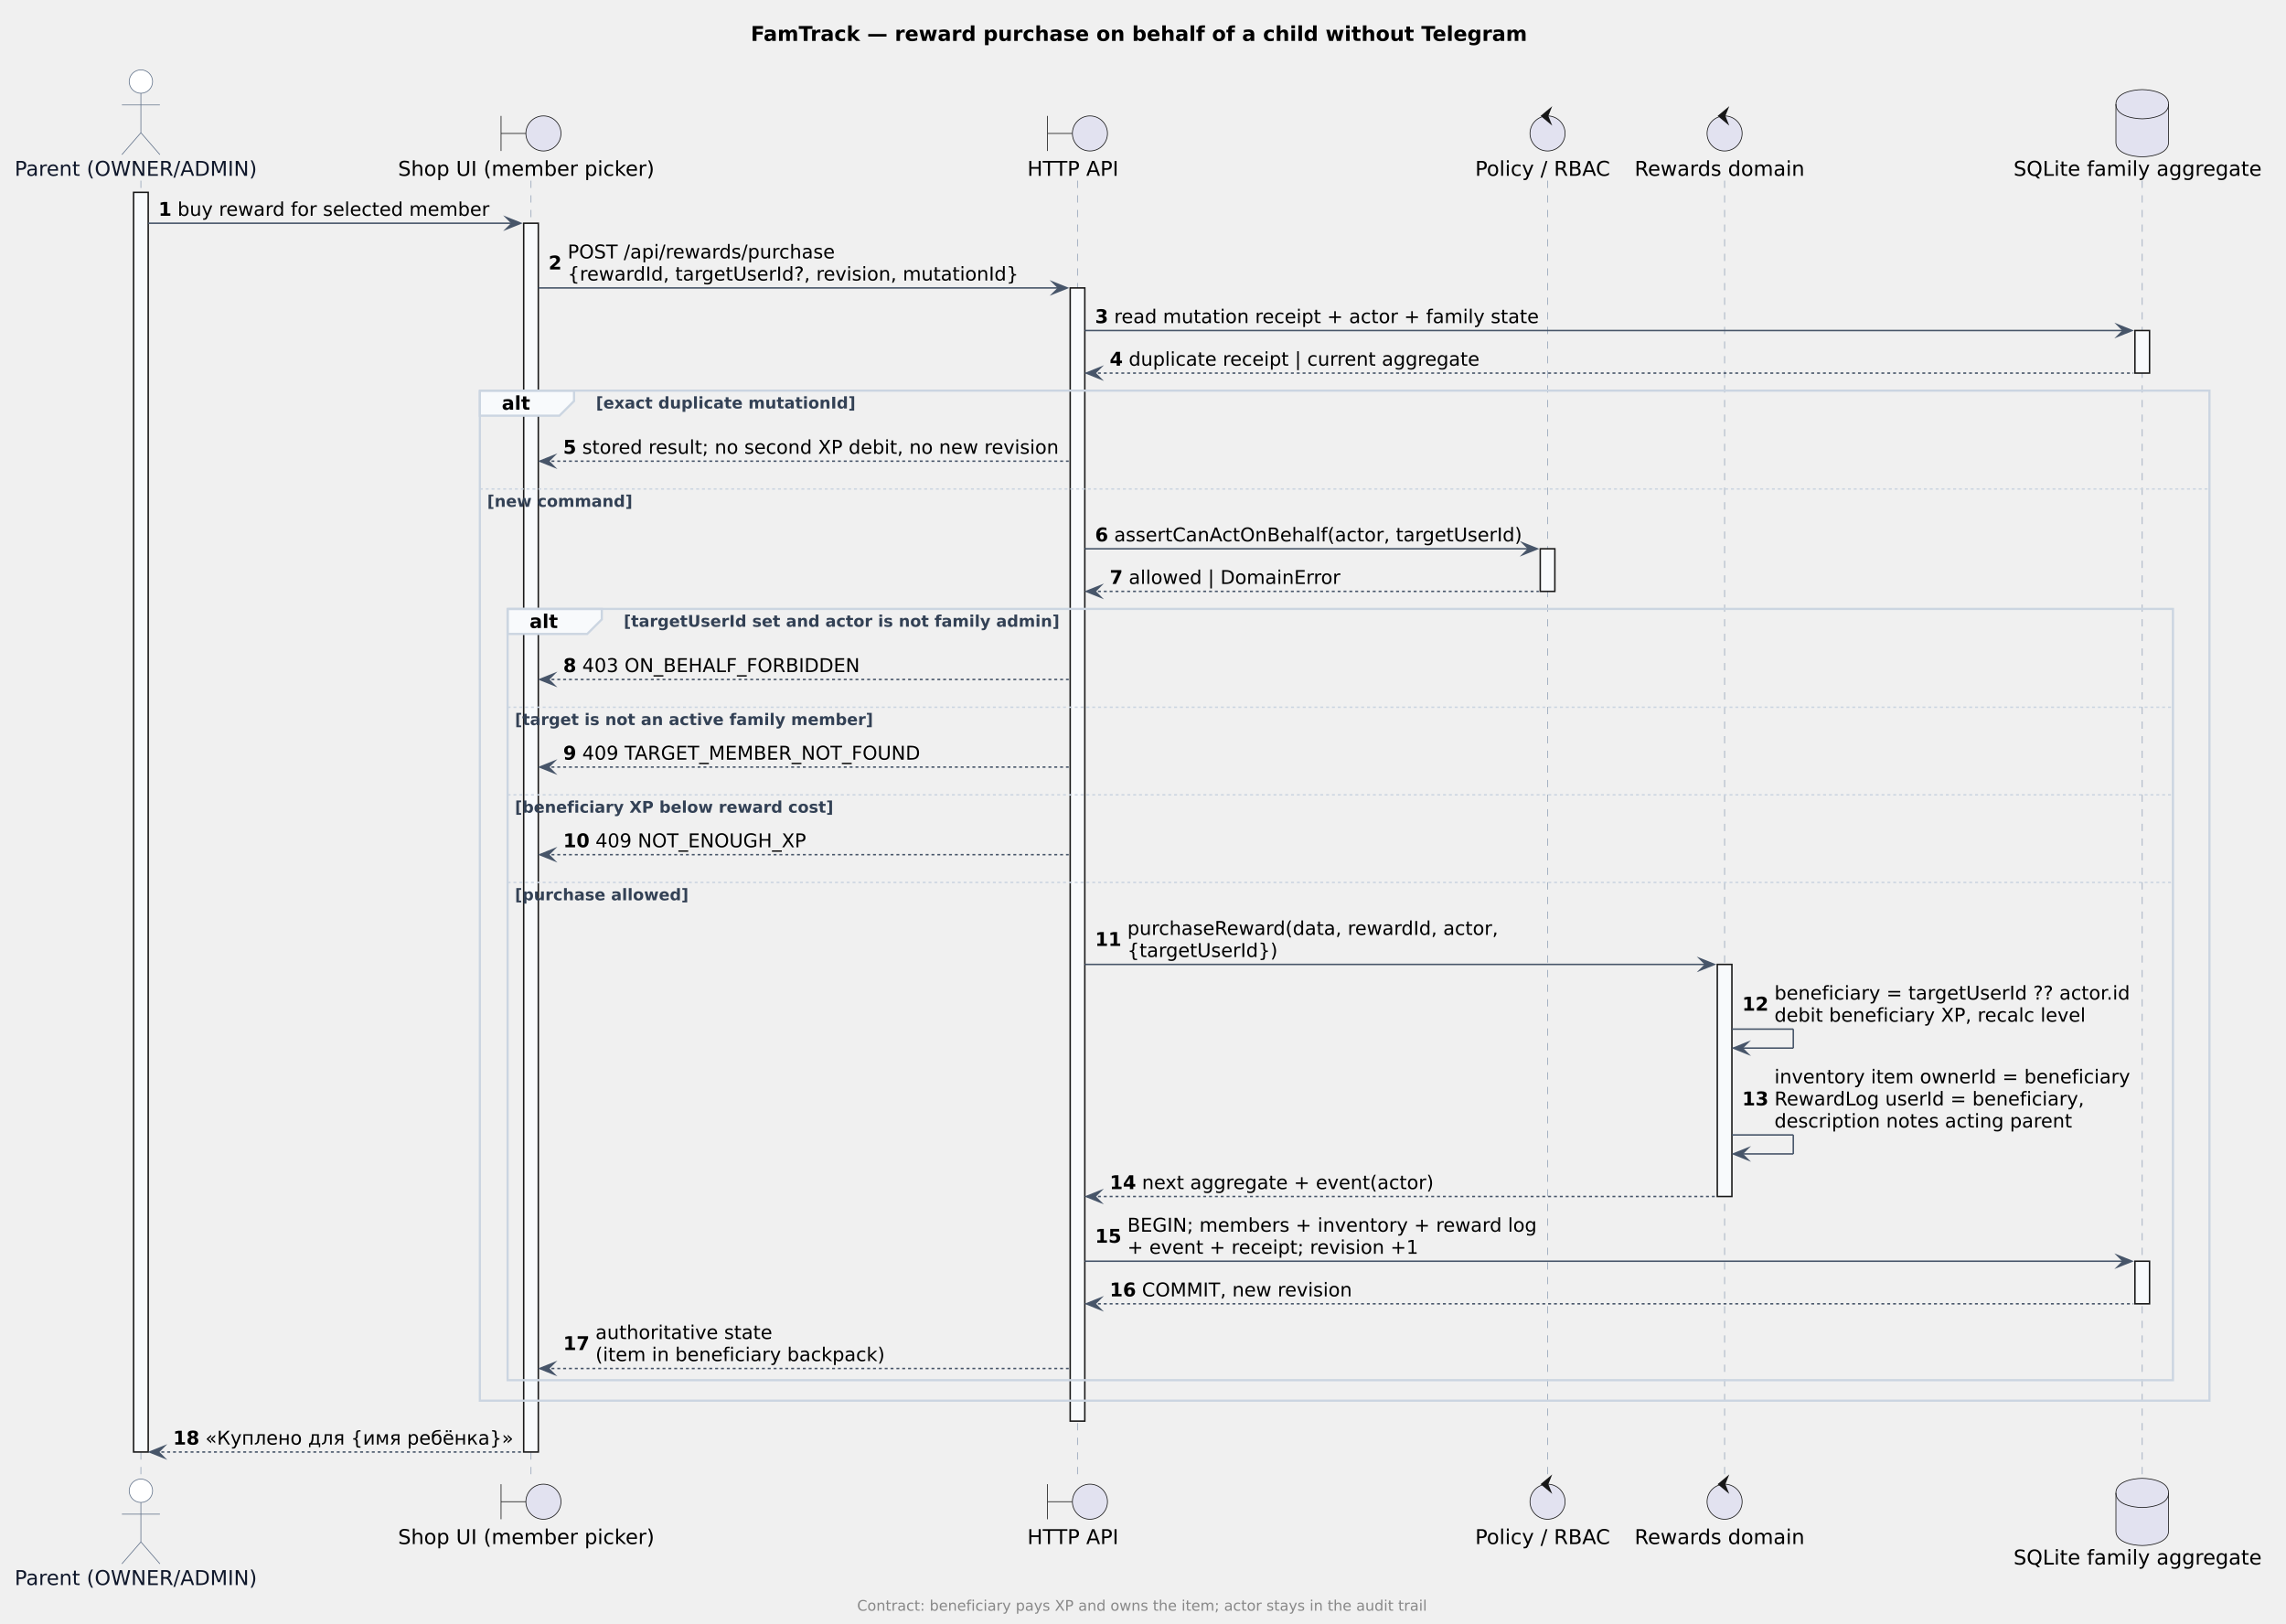
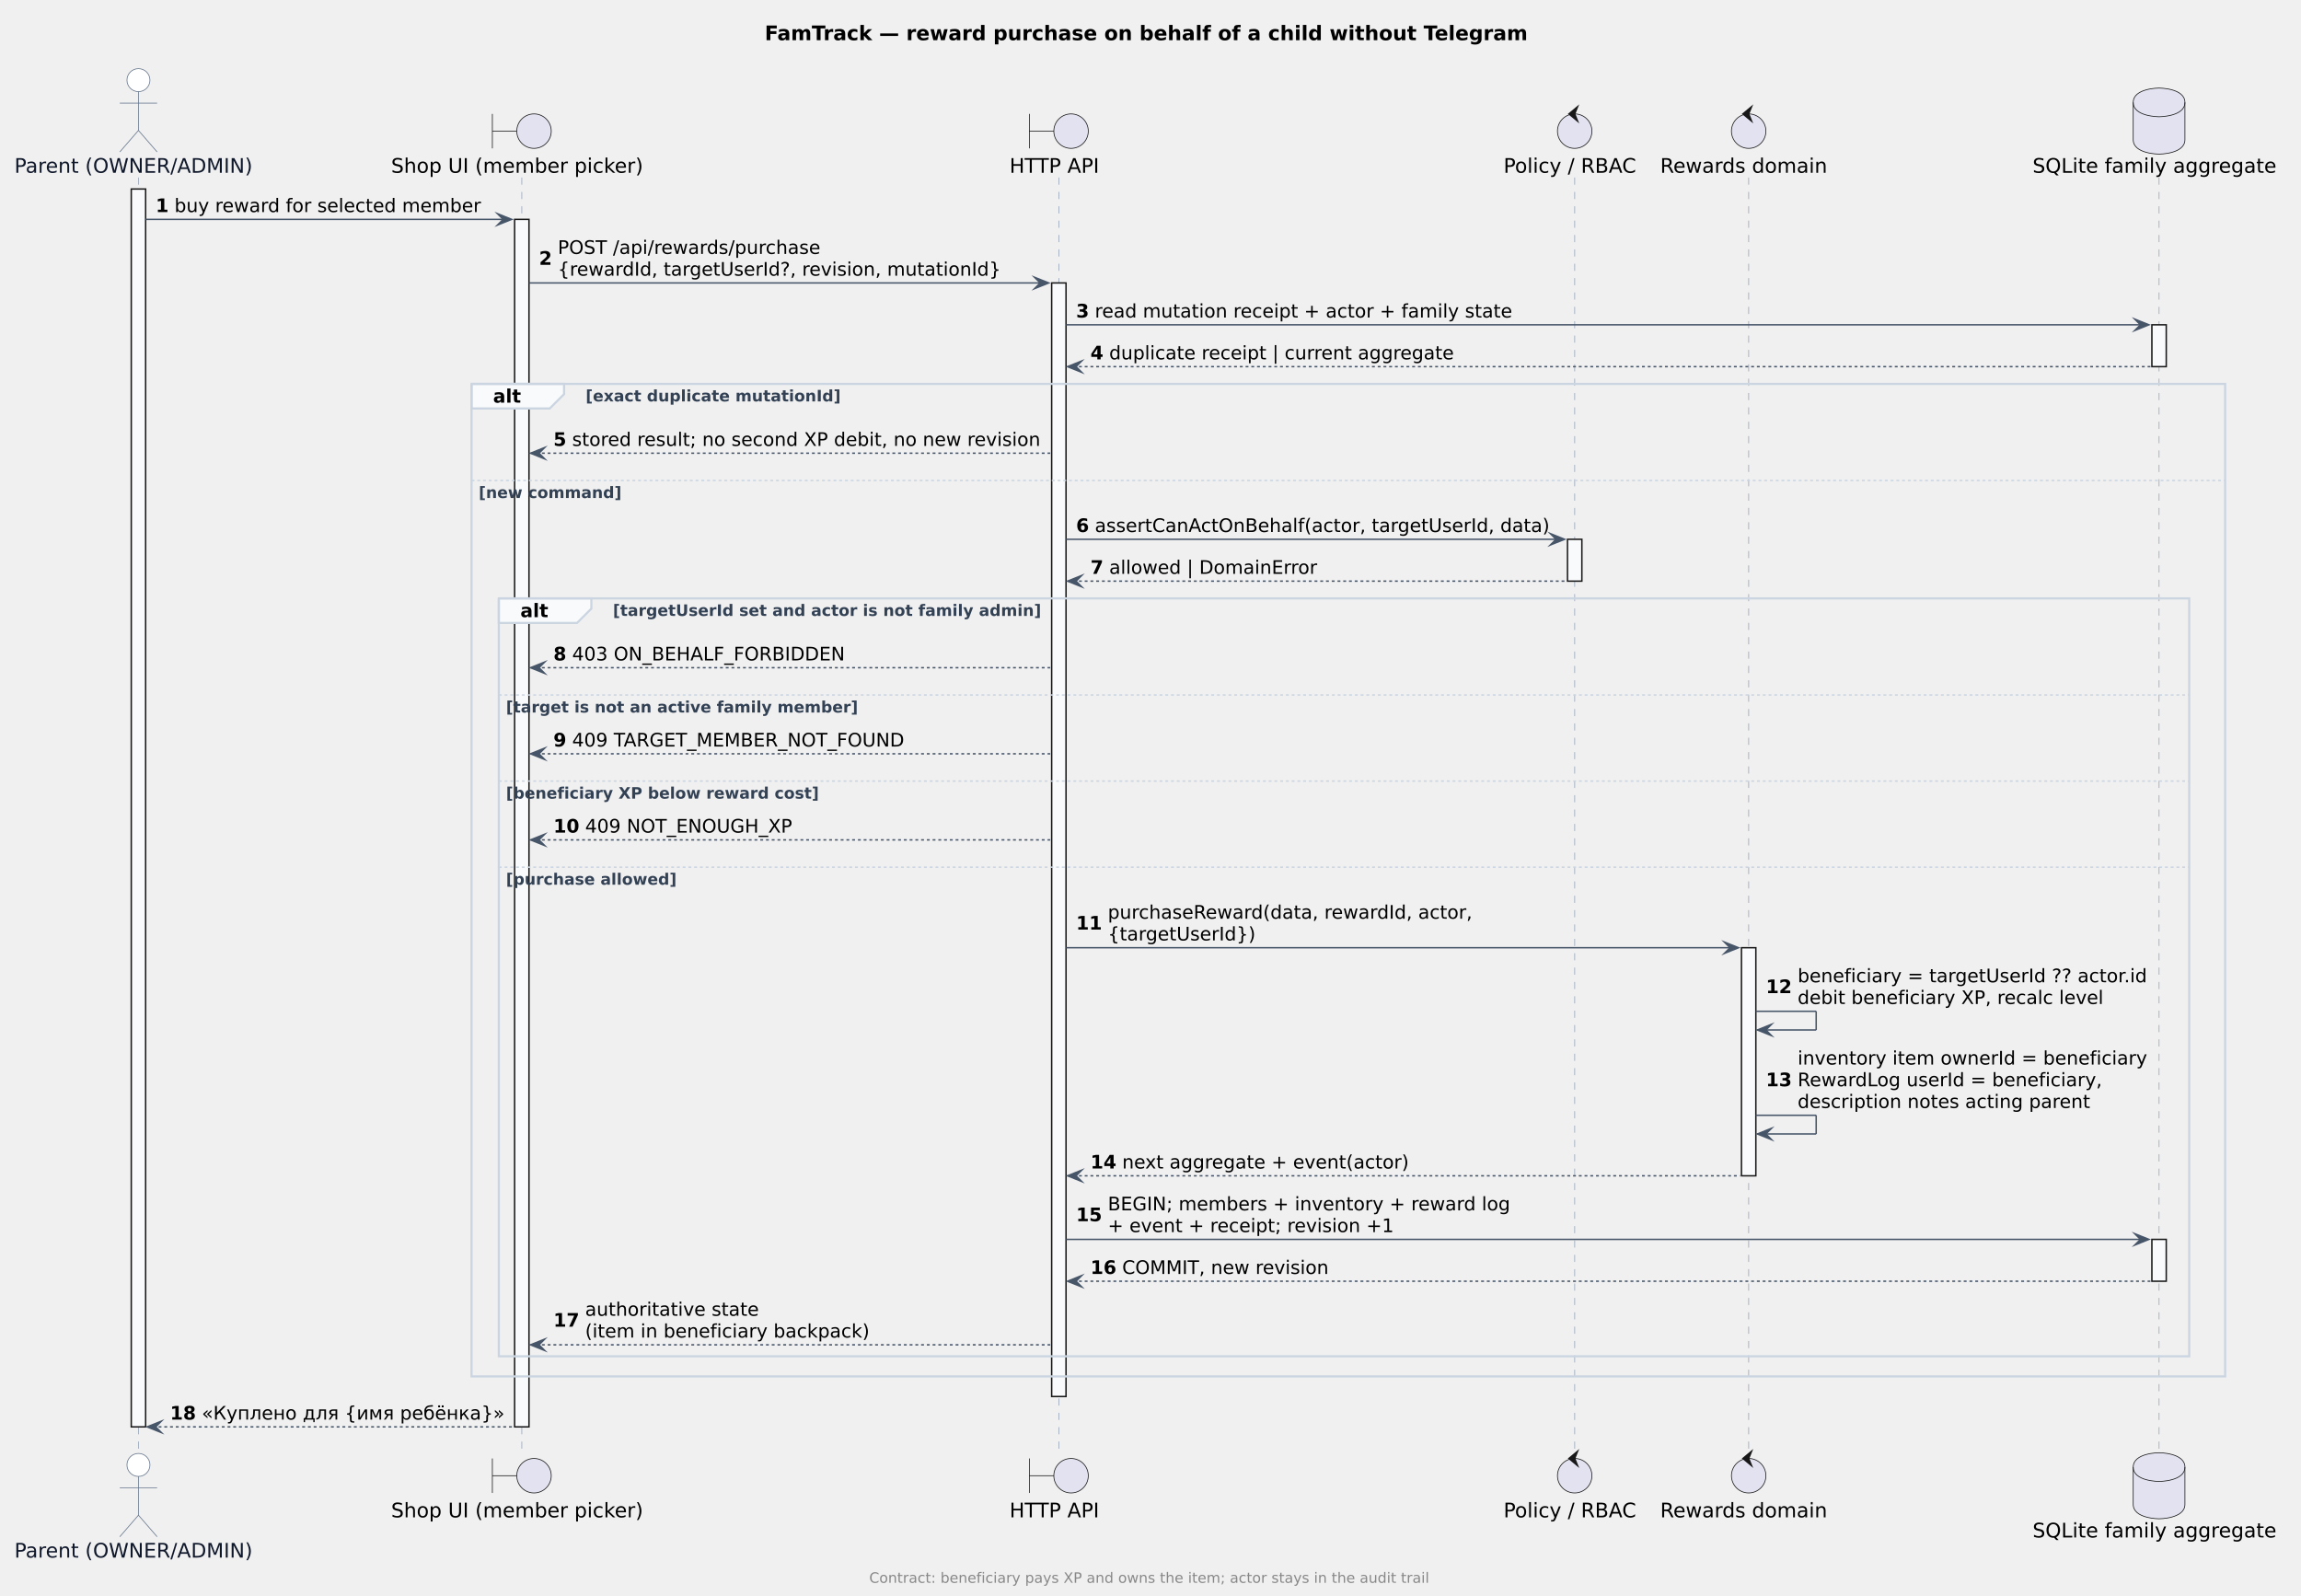
- <svg xmlns="http://www.w3.org/2000/svg" contentStyleType="text/css" data-diagram-type="SEQUENCE" height="1111px" preserveAspectRatio="none" style="width:1564px;height:1111px;background:#FFFFFF;" version="1.1" viewBox="0 0 1564 1111" width="1564px" zoomAndPan="magnify">
+ <svg xmlns="http://www.w3.org/2000/svg" contentStyleType="text/css" data-diagram-type="SEQUENCE" height="1111px" preserveAspectRatio="none" style="width:1602px;height:1111px;background:#FFFFFF;" version="1.1" viewBox="0 0 1602 1111" width="1602px" zoomAndPan="magnify">
  <defs />
  <g>
    <g class="title" data-source-line="5">
-       <text fill="#000000" font-family="'DejaVu Sans'" font-size="14" font-weight="700" lengthAdjust="spacing" textLength="535.404" x="513.642" y="27.995">FamTrack — reward purchase on behalf of a child without Telegram</text>
+       <text fill="#000000" font-family="'DejaVu Sans'" font-size="14" font-weight="700" lengthAdjust="spacing" textLength="535.404" x="532.415" y="27.995">FamTrack — reward purchase on behalf of a child without Telegram</text>
    </g>
    <g>
      <rect fill="#000000" fill-opacity="0" height="887.805" width="8" x="92.895" y="123.594" />
      <line style="stroke:#94A3B8;stroke-width:0.5;stroke-dasharray:5,5;" x1="96.395" x2="96.395" y1="123.594" y2="1011.398" />
    </g>
    <g>
      <rect fill="#F8FAFC" height="861.805" style="stroke:#181818;stroke-width:1;" width="10" x="91.395" y="131.594" />
    </g>
    <g>
      <rect fill="#000000" fill-opacity="0" height="887.805" width="8" x="359.791" y="123.594" />
      <line style="stroke:#94A3B8;stroke-width:0.5;stroke-dasharray:5,5;" x1="363.291" x2="363.291" y1="123.594" y2="1011.398" />
    </g>
    <g>
      <rect fill="#F8FAFC" height="840.672" style="stroke:#181818;stroke-width:1;" width="10" x="358.291" y="152.727" />
    </g>
    <g>
      <rect fill="#000000" fill-opacity="0" height="887.805" width="8" x="733.69" y="123.594" />
      <line style="stroke:#94A3B8;stroke-width:0.5;stroke-dasharray:5,5;" x1="737.19" x2="737.19" y1="123.594" y2="1011.398" />
    </g>
    <g>
      <rect fill="#F8FAFC" height="775.273" style="stroke:#181818;stroke-width:1;" width="10" x="732.19" y="196.992" />
    </g>
    <g>
-       <rect fill="#000000" fill-opacity="0" height="887.805" width="8" x="1055.28" y="123.594" />
-       <line style="stroke:#94A3B8;stroke-width:0.5;stroke-dasharray:5,5;" x1="1058.78" x2="1058.78" y1="123.594" y2="1011.398" />
+       <rect fill="#000000" fill-opacity="0" height="887.805" width="8" x="1092.827" y="123.594" />
+       <line style="stroke:#94A3B8;stroke-width:0.5;stroke-dasharray:5,5;" x1="1096.327" x2="1096.327" y1="123.594" y2="1011.398" />
    </g>
    <g>
-       <rect fill="#F8FAFC" height="29.133" style="stroke:#181818;stroke-width:1;" width="10" x="1053.78" y="375.461" />
+       <rect fill="#F8FAFC" height="29.133" style="stroke:#181818;stroke-width:1;" width="10" x="1091.327" y="375.461" />
    </g>
    <g>
-       <rect fill="#000000" fill-opacity="0" height="887.805" width="8" x="1176.41" y="123.594" />
-       <line style="stroke:#94A3B8;stroke-width:0.5;stroke-dasharray:5,5;" x1="1179.91" x2="1179.91" y1="123.594" y2="1011.398" />
+       <rect fill="#000000" fill-opacity="0" height="887.805" width="8" x="1213.957" y="123.594" />
+       <line style="stroke:#94A3B8;stroke-width:0.5;stroke-dasharray:5,5;" x1="1217.457" x2="1217.457" y1="123.594" y2="1011.398" />
    </g>
    <g>
-       <rect fill="#F8FAFC" height="158.797" style="stroke:#181818;stroke-width:1;" width="10" x="1174.91" y="659.805" />
+       <rect fill="#F8FAFC" height="158.797" style="stroke:#181818;stroke-width:1;" width="10" x="1212.457" y="659.805" />
    </g>
    <g>
-       <rect fill="#000000" fill-opacity="0" height="887.805" width="8" x="1462.14" y="123.594" />
-       <line style="stroke:#94A3B8;stroke-width:0.5;stroke-dasharray:5,5;" x1="1465.64" x2="1465.64" y1="123.594" y2="1011.398" />
+       <rect fill="#000000" fill-opacity="0" height="887.805" width="8" x="1499.686" y="123.594" />
+       <line style="stroke:#94A3B8;stroke-width:0.5;stroke-dasharray:5,5;" x1="1503.186" x2="1503.186" y1="123.594" y2="1011.398" />
    </g>
    <g>
-       <rect fill="#F8FAFC" height="29.133" style="stroke:#181818;stroke-width:1;" width="10" x="1460.64" y="226.125" />
+       <rect fill="#F8FAFC" height="29.133" style="stroke:#181818;stroke-width:1;" width="10" x="1498.186" y="226.125" />
    </g>
    <g>
-       <rect fill="#F8FAFC" height="29.133" style="stroke:#181818;stroke-width:1;" width="10" x="1460.64" y="862.867" />
+       <rect fill="#F8FAFC" height="29.133" style="stroke:#181818;stroke-width:1;" width="10" x="1498.186" y="862.867" />
    </g>
    <text fill="#0F172A" font-family="'DejaVu Sans'" font-size="14" lengthAdjust="spacing" textLength="166.79" x="10" y="120.292">Parent (OWNER/ADMIN)</text>
    <ellipse cx="96.395" cy="55.797" fill="#FFFFFF" rx="8" ry="8" style="stroke:#64748B;stroke-width:0.5;" />
    <path d="M96.395,63.797 L96.395,90.797 M83.395,71.797 L109.395,71.797 M96.395,90.797 L83.395,105.797 M96.395,90.797 L109.395,105.797" fill="none" style="stroke:#64748B;stroke-width:0.5;" />
    <text fill="#000000" font-family="'DejaVu Sans'" font-size="14" lengthAdjust="spacing" textLength="175.957" x="272.313" y="120.292">Shop UI (member picker)</text>
    <path d="M342.791,79.297 L342.791,103.297 M342.791,91.297 L359.791,91.297" fill="none" style="stroke:#181818;stroke-width:0.5;" />
    <ellipse cx="371.791" cy="91.297" fill="#E2E2F0" rx="12" ry="12" style="stroke:#181818;stroke-width:0.5;" />
    <text fill="#000000" font-family="'DejaVu Sans'" font-size="14" lengthAdjust="spacing" textLength="62.672" x="702.855" y="120.292">HTTP API</text>
    <path d="M716.69,79.297 L716.69,103.297 M716.69,91.297 L733.69,91.297" fill="none" style="stroke:#181818;stroke-width:0.5;" />
    <ellipse cx="745.69" cy="91.297" fill="#E2E2F0" rx="12" ry="12" style="stroke:#181818;stroke-width:0.5;" />
-     <text fill="#000000" font-family="'DejaVu Sans'" font-size="14" lengthAdjust="spacing" textLength="93.071" x="1009.245" y="120.292">Policy / RBAC</text>
-     <ellipse cx="1058.78" cy="91.297" fill="#E2E2F0" rx="12" ry="12" style="stroke:#181818;stroke-width:0.5;" />
-     <polygon fill="#181818" points="1054.78,79.297,1060.78,74.297,1058.78,79.297,1060.78,84.297,1054.78,79.297" style="stroke:#181818;stroke-width:1;stroke-linejoin:miter;stroke-miterlimit:10;" />
-     <text fill="#000000" font-family="'DejaVu Sans'" font-size="14" lengthAdjust="spacing" textLength="117.189" x="1118.316" y="120.292">Rewards domain</text>
-     <ellipse cx="1179.91" cy="91.297" fill="#E2E2F0" rx="12" ry="12" style="stroke:#181818;stroke-width:0.5;" />
-     <polygon fill="#181818" points="1175.91,79.297,1181.91,74.297,1179.91,79.297,1181.91,84.297,1175.91,79.297" style="stroke:#181818;stroke-width:1;stroke-linejoin:miter;stroke-miterlimit:10;" />
-     <text fill="#000000" font-family="'DejaVu Sans'" font-size="14" lengthAdjust="spacing" textLength="170.099" x="1377.59" y="120.292">SQLite family aggregate</text>
-     <path d="M1447.64,71.297 C1447.64,61.297 1465.64,61.297 1465.64,61.297 C1465.64,61.297 1483.64,61.297 1483.64,71.297 L1483.64,97.297 C1483.64,107.297 1465.64,107.297 1465.64,107.297 C1465.64,107.297 1447.64,107.297 1447.64,97.297 L1447.64,71.297" fill="#E2E2F0" style="stroke:#181818;stroke-width:0.5;" />
-     <path d="M1447.64,71.297 C1447.64,81.297 1465.64,81.297 1465.64,81.297 C1465.64,81.297 1483.64,81.297 1483.64,71.297" fill="none" style="stroke:#181818;stroke-width:0.5;" />
+     <text fill="#000000" font-family="'DejaVu Sans'" font-size="14" lengthAdjust="spacing" textLength="93.071" x="1046.791" y="120.292">Policy / RBAC</text>
+     <ellipse cx="1096.327" cy="91.297" fill="#E2E2F0" rx="12" ry="12" style="stroke:#181818;stroke-width:0.5;" />
+     <polygon fill="#181818" points="1092.327,79.297,1098.327,74.297,1096.327,79.297,1098.327,84.297,1092.327,79.297" style="stroke:#181818;stroke-width:1;stroke-linejoin:miter;stroke-miterlimit:10;" />
+     <text fill="#000000" font-family="'DejaVu Sans'" font-size="14" lengthAdjust="spacing" textLength="117.189" x="1155.862" y="120.292">Rewards domain</text>
+     <ellipse cx="1217.457" cy="91.297" fill="#E2E2F0" rx="12" ry="12" style="stroke:#181818;stroke-width:0.5;" />
+     <polygon fill="#181818" points="1213.457,79.297,1219.457,74.297,1217.457,79.297,1219.457,84.297,1213.457,79.297" style="stroke:#181818;stroke-width:1;stroke-linejoin:miter;stroke-miterlimit:10;" />
+     <text fill="#000000" font-family="'DejaVu Sans'" font-size="14" lengthAdjust="spacing" textLength="170.099" x="1415.137" y="120.292">SQLite family aggregate</text>
+     <path d="M1485.186,71.297 C1485.186,61.297 1503.186,61.297 1503.186,61.297 C1503.186,61.297 1521.186,61.297 1521.186,71.297 L1521.186,97.297 C1521.186,107.297 1503.186,107.297 1503.186,107.297 C1503.186,107.297 1485.186,107.297 1485.186,97.297 L1485.186,71.297" fill="#E2E2F0" style="stroke:#181818;stroke-width:0.5;" />
+     <path d="M1485.186,71.297 C1485.186,81.297 1503.186,81.297 1503.186,81.297 C1503.186,81.297 1521.186,81.297 1521.186,71.297" fill="none" style="stroke:#181818;stroke-width:0.5;" />
    <text fill="#0F172A" font-family="'DejaVu Sans'" font-size="14" lengthAdjust="spacing" textLength="166.79" x="10" y="1084.394">Parent (OWNER/ADMIN)</text>
    <ellipse cx="96.395" cy="1019.898" fill="#FFFFFF" rx="8" ry="8" style="stroke:#64748B;stroke-width:0.5;" />
    <path d="M96.395,1027.898 L96.395,1054.898 M83.395,1035.898 L109.395,1035.898 M96.395,1054.898 L83.395,1069.898 M96.395,1054.898 L109.395,1069.898" fill="none" style="stroke:#64748B;stroke-width:0.5;" />
    <text fill="#000000" font-family="'DejaVu Sans'" font-size="14" lengthAdjust="spacing" textLength="175.957" x="272.313" y="1056.394">Shop UI (member picker)</text>
    <path d="M342.791,1015.398 L342.791,1039.398 M342.791,1027.398 L359.791,1027.398" fill="none" style="stroke:#181818;stroke-width:0.5;" />
    <ellipse cx="371.791" cy="1027.398" fill="#E2E2F0" rx="12" ry="12" style="stroke:#181818;stroke-width:0.5;" />
    <text fill="#000000" font-family="'DejaVu Sans'" font-size="14" lengthAdjust="spacing" textLength="62.672" x="702.855" y="1056.394">HTTP API</text>
    <path d="M716.69,1015.398 L716.69,1039.398 M716.69,1027.398 L733.69,1027.398" fill="none" style="stroke:#181818;stroke-width:0.5;" />
    <ellipse cx="745.69" cy="1027.398" fill="#E2E2F0" rx="12" ry="12" style="stroke:#181818;stroke-width:0.5;" />
-     <text fill="#000000" font-family="'DejaVu Sans'" font-size="14" lengthAdjust="spacing" textLength="93.071" x="1009.245" y="1056.394">Policy / RBAC</text>
-     <ellipse cx="1058.78" cy="1027.398" fill="#E2E2F0" rx="12" ry="12" style="stroke:#181818;stroke-width:0.5;" />
-     <polygon fill="#181818" points="1054.78,1015.398,1060.78,1010.398,1058.78,1015.398,1060.78,1020.398,1054.78,1015.398" style="stroke:#181818;stroke-width:1;stroke-linejoin:miter;stroke-miterlimit:10;" />
-     <text fill="#000000" font-family="'DejaVu Sans'" font-size="14" lengthAdjust="spacing" textLength="117.189" x="1118.316" y="1056.394">Rewards domain</text>
-     <ellipse cx="1179.91" cy="1027.398" fill="#E2E2F0" rx="12" ry="12" style="stroke:#181818;stroke-width:0.5;" />
-     <polygon fill="#181818" points="1175.91,1015.398,1181.91,1010.398,1179.91,1015.398,1181.91,1020.398,1175.91,1015.398" style="stroke:#181818;stroke-width:1;stroke-linejoin:miter;stroke-miterlimit:10;" />
-     <text fill="#000000" font-family="'DejaVu Sans'" font-size="14" lengthAdjust="spacing" textLength="170.099" x="1377.59" y="1070.394">SQLite family aggregate</text>
-     <path d="M1447.64,1021.398 C1447.64,1011.398 1465.64,1011.398 1465.64,1011.398 C1465.64,1011.398 1483.64,1011.398 1483.64,1021.398 L1483.64,1047.398 C1483.64,1057.398 1465.64,1057.398 1465.64,1057.398 C1465.64,1057.398 1447.64,1057.398 1447.64,1047.398 L1447.64,1021.398" fill="#E2E2F0" style="stroke:#181818;stroke-width:0.5;" />
-     <path d="M1447.64,1021.398 C1447.64,1031.398 1465.64,1031.398 1465.64,1031.398 C1465.64,1031.398 1483.64,1031.398 1483.64,1021.398" fill="none" style="stroke:#181818;stroke-width:0.5;" />
+     <text fill="#000000" font-family="'DejaVu Sans'" font-size="14" lengthAdjust="spacing" textLength="93.071" x="1046.791" y="1056.394">Policy / RBAC</text>
+     <ellipse cx="1096.327" cy="1027.398" fill="#E2E2F0" rx="12" ry="12" style="stroke:#181818;stroke-width:0.5;" />
+     <polygon fill="#181818" points="1092.327,1015.398,1098.327,1010.398,1096.327,1015.398,1098.327,1020.398,1092.327,1015.398" style="stroke:#181818;stroke-width:1;stroke-linejoin:miter;stroke-miterlimit:10;" />
+     <text fill="#000000" font-family="'DejaVu Sans'" font-size="14" lengthAdjust="spacing" textLength="117.189" x="1155.862" y="1056.394">Rewards domain</text>
+     <ellipse cx="1217.457" cy="1027.398" fill="#E2E2F0" rx="12" ry="12" style="stroke:#181818;stroke-width:0.5;" />
+     <polygon fill="#181818" points="1213.457,1015.398,1219.457,1010.398,1217.457,1015.398,1219.457,1020.398,1213.457,1015.398" style="stroke:#181818;stroke-width:1;stroke-linejoin:miter;stroke-miterlimit:10;" />
+     <text fill="#000000" font-family="'DejaVu Sans'" font-size="14" lengthAdjust="spacing" textLength="170.099" x="1415.137" y="1070.394">SQLite family aggregate</text>
+     <path d="M1485.186,1021.398 C1485.186,1011.398 1503.186,1011.398 1503.186,1011.398 C1503.186,1011.398 1521.186,1011.398 1521.186,1021.398 L1521.186,1047.398 C1521.186,1057.398 1503.186,1057.398 1503.186,1057.398 C1503.186,1057.398 1485.186,1057.398 1485.186,1047.398 L1485.186,1021.398" fill="#E2E2F0" style="stroke:#181818;stroke-width:0.5;" />
+     <path d="M1485.186,1021.398 C1485.186,1031.398 1503.186,1031.398 1503.186,1031.398 C1503.186,1031.398 1521.186,1031.398 1521.186,1021.398" fill="none" style="stroke:#181818;stroke-width:0.5;" />
    <polygon fill="#475569" points="346.291,148.727,356.291,152.727,346.291,156.727,350.291,152.727" style="stroke:#475569;stroke-width:1;stroke-linejoin:miter;stroke-miterlimit:10;" />
    <line style="stroke:#475569;stroke-width:1;" x1="101.395" x2="352.291" y1="152.727" y2="152.727" />
    <text fill="#000000" font-family="'DejaVu Sans'" font-size="13" font-weight="700" lengthAdjust="spacing" textLength="9.045" x="108.395" y="147.661">1</text>
    <text fill="#000000" font-family="'DejaVu Sans'" font-size="13" lengthAdjust="spacing" textLength="213.922" x="121.44" y="147.661">buy reward for selected member</text>
    <polygon fill="#475569" points="720.19,192.992,730.19,196.992,720.19,200.992,724.19,196.992" style="stroke:#475569;stroke-width:1;stroke-linejoin:miter;stroke-miterlimit:10;" />
    <line style="stroke:#475569;stroke-width:1;" x1="368.291" x2="726.19" y1="196.992" y2="196.992" />
    <text fill="#000000" font-family="'DejaVu Sans'" font-size="13" font-weight="700" lengthAdjust="spacing" textLength="9.045" x="375.291" y="184.36">2</text>
    <text fill="#000000" font-family="'DejaVu Sans'" font-size="13" lengthAdjust="spacing" textLength="183.638" x="388.337" y="176.793">POST /api/rewards/purchase</text>
    <text fill="#000000" font-family="'DejaVu Sans'" font-size="13" lengthAdjust="spacing" textLength="309.512" x="388.337" y="191.926">{rewardId, targetUserId?, revision, mutationId}</text>
-     <polygon fill="#475569" points="1448.64,222.125,1458.64,226.125,1448.64,230.125,1452.64,226.125" style="stroke:#475569;stroke-width:1;stroke-linejoin:miter;stroke-miterlimit:10;" />
-     <line style="stroke:#475569;stroke-width:1;" x1="742.19" x2="1454.64" y1="226.125" y2="226.125" />
+     <polygon fill="#475569" points="1486.186,222.125,1496.186,226.125,1486.186,230.125,1490.186,226.125" style="stroke:#475569;stroke-width:1;stroke-linejoin:miter;stroke-miterlimit:10;" />
+     <line style="stroke:#475569;stroke-width:1;" x1="742.19" x2="1492.186" y1="226.125" y2="226.125" />
    <text fill="#000000" font-family="'DejaVu Sans'" font-size="13" font-weight="700" lengthAdjust="spacing" textLength="9.045" x="749.19" y="221.059">3</text>
    <text fill="#000000" font-family="'DejaVu Sans'" font-size="13" lengthAdjust="spacing" textLength="291.154" x="762.236" y="221.059">read mutation receipt + actor + family state</text>
    <polygon fill="#475569" points="753.19,251.258,743.19,255.258,753.19,259.258,749.19,255.258" style="stroke:#475569;stroke-width:1;stroke-linejoin:miter;stroke-miterlimit:10;" />
-     <line style="stroke:#475569;stroke-width:1;stroke-dasharray:2,2;" x1="747.19" x2="1459.64" y1="255.258" y2="255.258" />
+     <line style="stroke:#475569;stroke-width:1;stroke-dasharray:2,2;" x1="747.19" x2="1497.186" y1="255.258" y2="255.258" />
    <text fill="#000000" font-family="'DejaVu Sans'" font-size="13" font-weight="700" lengthAdjust="spacing" textLength="9.045" x="759.19" y="250.192">4</text>
    <text fill="#000000" font-family="'DejaVu Sans'" font-size="13" lengthAdjust="spacing" textLength="241.071" x="772.236" y="250.192">duplicate receipt | current aggregate</text>
    <path d="M328.291,267.258 L392.734,267.258 L392.734,274.391 L382.734,284.391 L328.291,284.391 L328.291,267.258" fill="#F8FAFC" style="stroke:#CBD5E1;stroke-width:1.5;" />
-     <rect fill="none" height="691.008" style="stroke:#CBD5E1;stroke-width:1.5;" width="1183.348" x="328.291" y="267.258" />
+     <rect fill="none" height="691.008" style="stroke:#CBD5E1;stroke-width:1.5;" width="1220.895" x="328.291" y="267.258" />
    <text fill="#000000" font-family="'DejaVu Sans'" font-size="13" font-weight="700" lengthAdjust="spacing" textLength="19.443" x="343.291" y="280.325">alt</text>
    <text fill="#334155" font-family="'DejaVu Sans'" font-size="11" font-weight="700" lengthAdjust="spacing" textLength="177.611" x="407.734" y="279.468">[exact duplicate mutationId]</text>
-     <line style="stroke:#CBD5E1;stroke-width:1;stroke-dasharray:2,2;" x1="328.291" x2="1511.64" y1="334.523" y2="334.523" />
+     <line style="stroke:#CBD5E1;stroke-width:1;stroke-dasharray:2,2;" x1="328.291" x2="1549.186" y1="334.523" y2="334.523" />
    <text fill="#334155" font-family="'DejaVu Sans'" font-size="11" font-weight="700" lengthAdjust="spacing" textLength="99.467" x="333.291" y="346.734">[new command]</text>
    <polygon fill="#475569" points="379.291,311.523,369.291,315.523,379.291,319.523,375.291,315.523" style="stroke:#475569;stroke-width:1;stroke-linejoin:miter;stroke-miterlimit:10;" />
    <line style="stroke:#475569;stroke-width:1;stroke-dasharray:2,2;" x1="373.291" x2="731.19" y1="315.523" y2="315.523" />
    <text fill="#000000" font-family="'DejaVu Sans'" font-size="13" font-weight="700" lengthAdjust="spacing" textLength="9.045" x="385.291" y="310.457">5</text>
    <text fill="#000000" font-family="'DejaVu Sans'" font-size="13" lengthAdjust="spacing" textLength="326.853" x="398.337" y="310.457">stored result; no second XP debit, no new revision</text>
-     <polygon fill="#475569" points="1041.78,371.461,1051.78,375.461,1041.78,379.461,1045.78,375.461" style="stroke:#475569;stroke-width:1;stroke-linejoin:miter;stroke-miterlimit:10;" />
-     <line style="stroke:#475569;stroke-width:1;" x1="742.19" x2="1047.78" y1="375.461" y2="375.461" />
+     <polygon fill="#475569" points="1079.327,371.461,1089.327,375.461,1079.327,379.461,1083.327,375.461" style="stroke:#475569;stroke-width:1;stroke-linejoin:miter;stroke-miterlimit:10;" />
+     <line style="stroke:#475569;stroke-width:1;" x1="742.19" x2="1085.327" y1="375.461" y2="375.461" />
    <text fill="#000000" font-family="'DejaVu Sans'" font-size="13" font-weight="700" lengthAdjust="spacing" textLength="9.045" x="749.19" y="370.395">6</text>
-     <text fill="#000000" font-family="'DejaVu Sans'" font-size="13" lengthAdjust="spacing" textLength="279.544" x="762.236" y="370.395">assertCanActOnBehalf(actor, targetUserId)</text>
+     <text fill="#000000" font-family="'DejaVu Sans'" font-size="13" lengthAdjust="spacing" textLength="317.091" x="762.236" y="370.395">assertCanActOnBehalf(actor, targetUserId, data)</text>
    <polygon fill="#475569" points="753.19,400.594,743.19,404.594,753.19,408.594,749.19,404.594" style="stroke:#475569;stroke-width:1;stroke-linejoin:miter;stroke-miterlimit:10;" />
-     <line style="stroke:#475569;stroke-width:1;stroke-dasharray:2,2;" x1="747.19" x2="1052.78" y1="404.594" y2="404.594" />
+     <line style="stroke:#475569;stroke-width:1;stroke-dasharray:2,2;" x1="747.19" x2="1090.327" y1="404.594" y2="404.594" />
    <text fill="#000000" font-family="'DejaVu Sans'" font-size="13" font-weight="700" lengthAdjust="spacing" textLength="9.045" x="759.19" y="399.528">7</text>
    <text fill="#000000" font-family="'DejaVu Sans'" font-size="13" lengthAdjust="spacing" textLength="145.317" x="772.236" y="399.528">allowed | DomainError</text>
    <path d="M347.291,416.594 L411.734,416.594 L411.734,423.727 L401.734,433.727 L347.291,433.727 L347.291,416.594" fill="#F8FAFC" style="stroke:#CBD5E1;stroke-width:1.5;" />
-     <rect fill="none" height="527.672" style="stroke:#CBD5E1;stroke-width:1.5;" width="1139.348" x="347.291" y="416.594" />
+     <rect fill="none" height="527.672" style="stroke:#CBD5E1;stroke-width:1.5;" width="1176.895" x="347.291" y="416.594" />
    <text fill="#000000" font-family="'DejaVu Sans'" font-size="13" font-weight="700" lengthAdjust="spacing" textLength="19.443" x="362.291" y="429.661">alt</text>
    <text fill="#334155" font-family="'DejaVu Sans'" font-size="11" font-weight="700" lengthAdjust="spacing" textLength="298.176" x="426.734" y="428.804">[targetUserId set and actor is not family admin]</text>
-     <line style="stroke:#CBD5E1;stroke-width:1;stroke-dasharray:2,2;" x1="347.291" x2="1486.64" y1="483.859" y2="483.859" />
+     <line style="stroke:#CBD5E1;stroke-width:1;stroke-dasharray:2,2;" x1="347.291" x2="1524.186" y1="483.859" y2="483.859" />
    <text fill="#334155" font-family="'DejaVu Sans'" font-size="11" font-weight="700" lengthAdjust="spacing" textLength="245.078" x="352.291" y="496.07">[target is not an active family member]</text>
-     <line style="stroke:#CBD5E1;stroke-width:1;stroke-dasharray:2,2;" x1="347.291" x2="1486.64" y1="543.797" y2="543.797" />
+     <line style="stroke:#CBD5E1;stroke-width:1;stroke-dasharray:2,2;" x1="347.291" x2="1524.186" y1="543.797" y2="543.797" />
    <text fill="#334155" font-family="'DejaVu Sans'" font-size="11" font-weight="700" lengthAdjust="spacing" textLength="217.884" x="352.291" y="556.007">[beneficiary XP below reward cost]</text>
-     <line style="stroke:#CBD5E1;stroke-width:1;stroke-dasharray:2,2;" x1="347.291" x2="1486.64" y1="603.734" y2="603.734" />
+     <line style="stroke:#CBD5E1;stroke-width:1;stroke-dasharray:2,2;" x1="347.291" x2="1524.186" y1="603.734" y2="603.734" />
    <text fill="#334155" font-family="'DejaVu Sans'" font-size="11" font-weight="700" lengthAdjust="spacing" textLength="118.814" x="352.291" y="615.945">[purchase allowed]</text>
    <polygon fill="#475569" points="379.291,460.859,369.291,464.859,379.291,468.859,375.291,464.859" style="stroke:#475569;stroke-width:1;stroke-linejoin:miter;stroke-miterlimit:10;" />
    <line style="stroke:#475569;stroke-width:1;stroke-dasharray:2,2;" x1="373.291" x2="731.19" y1="464.859" y2="464.859" />
    <text fill="#000000" font-family="'DejaVu Sans'" font-size="13" font-weight="700" lengthAdjust="spacing" textLength="9.045" x="385.291" y="459.793">8</text>
    <text fill="#000000" font-family="'DejaVu Sans'" font-size="13" lengthAdjust="spacing" textLength="189.877" x="398.337" y="459.793">403 ON_BEHALF_FORBIDDEN</text>
    <polygon fill="#475569" points="379.291,520.797,369.291,524.797,379.291,528.797,375.291,524.797" style="stroke:#475569;stroke-width:1;stroke-linejoin:miter;stroke-miterlimit:10;" />
    <line style="stroke:#475569;stroke-width:1;stroke-dasharray:2,2;" x1="373.291" x2="731.19" y1="524.797" y2="524.797" />
    <text fill="#000000" font-family="'DejaVu Sans'" font-size="13" font-weight="700" lengthAdjust="spacing" textLength="9.045" x="385.291" y="519.731">9</text>
    <text fill="#000000" font-family="'DejaVu Sans'" font-size="13" lengthAdjust="spacing" textLength="232.21" x="398.337" y="519.731">409 TARGET_MEMBER_NOT_FOUND</text>
    <polygon fill="#475569" points="379.291,580.734,369.291,584.734,379.291,588.734,375.291,584.734" style="stroke:#475569;stroke-width:1;stroke-linejoin:miter;stroke-miterlimit:10;" />
    <line style="stroke:#475569;stroke-width:1;stroke-dasharray:2,2;" x1="373.291" x2="731.19" y1="584.734" y2="584.734" />
    <text fill="#000000" font-family="'DejaVu Sans'" font-size="13" font-weight="700" lengthAdjust="spacing" textLength="18.091" x="385.291" y="579.668">10</text>
    <text fill="#000000" font-family="'DejaVu Sans'" font-size="13" lengthAdjust="spacing" textLength="144.124" x="407.382" y="579.668">409 NOT_ENOUGH_XP</text>
-     <polygon fill="#475569" points="1162.91,655.805,1172.91,659.805,1162.91,663.805,1166.91,659.805" style="stroke:#475569;stroke-width:1;stroke-linejoin:miter;stroke-miterlimit:10;" />
-     <line style="stroke:#475569;stroke-width:1;" x1="742.19" x2="1168.91" y1="659.805" y2="659.805" />
+     <polygon fill="#475569" points="1200.457,655.805,1210.457,659.805,1200.457,663.805,1204.457,659.805" style="stroke:#475569;stroke-width:1;stroke-linejoin:miter;stroke-miterlimit:10;" />
+     <line style="stroke:#475569;stroke-width:1;" x1="742.19" x2="1206.457" y1="659.805" y2="659.805" />
    <text fill="#000000" font-family="'DejaVu Sans'" font-size="13" font-weight="700" lengthAdjust="spacing" textLength="18.091" x="749.19" y="647.172">11</text>
    <text fill="#000000" font-family="'DejaVu Sans'" font-size="13" lengthAdjust="spacing" textLength="255.334" x="771.281" y="639.606">purchaseReward(data, rewardId, actor,</text>
    <text fill="#000000" font-family="'DejaVu Sans'" font-size="13" lengthAdjust="spacing" textLength="103.086" x="771.281" y="654.739">{targetUserId})</text>
-     <line style="stroke:#475569;stroke-width:1;" x1="1184.91" x2="1226.91" y1="704.07" y2="704.07" />
-     <line style="stroke:#475569;stroke-width:1;" x1="1226.91" x2="1226.91" y1="704.07" y2="717.07" />
-     <line style="stroke:#475569;stroke-width:1;" x1="1185.91" x2="1226.91" y1="717.07" y2="717.07" />
-     <polygon fill="#475569" points="1195.91,713.07,1185.91,717.07,1195.91,721.07,1191.91,717.07" style="stroke:#475569;stroke-width:1;stroke-linejoin:miter;stroke-miterlimit:10;" />
-     <text fill="#000000" font-family="'DejaVu Sans'" font-size="13" font-weight="700" lengthAdjust="spacing" textLength="18.091" x="1191.91" y="691.438">12</text>
-     <text fill="#000000" font-family="'DejaVu Sans'" font-size="13" lengthAdjust="spacing" textLength="244.639" x="1214.001" y="683.872">beneficiary = targetUserId ?? actor.id</text>
-     <text fill="#000000" font-family="'DejaVu Sans'" font-size="13" lengthAdjust="spacing" textLength="213.186" x="1214.001" y="699.004">debit beneficiary XP, recalc level</text>
-     <line style="stroke:#475569;stroke-width:1;" x1="1184.91" x2="1226.91" y1="776.469" y2="776.469" />
-     <line style="stroke:#475569;stroke-width:1;" x1="1226.91" x2="1226.91" y1="776.469" y2="789.469" />
-     <line style="stroke:#475569;stroke-width:1;" x1="1185.91" x2="1226.91" y1="789.469" y2="789.469" />
-     <polygon fill="#475569" points="1195.91,785.469,1185.91,789.469,1195.91,793.469,1191.91,789.469" style="stroke:#475569;stroke-width:1;stroke-linejoin:miter;stroke-miterlimit:10;" />
-     <text fill="#000000" font-family="'DejaVu Sans'" font-size="13" font-weight="700" lengthAdjust="spacing" textLength="18.091" x="1191.91" y="756.27">13</text>
-     <text fill="#000000" font-family="'DejaVu Sans'" font-size="13" lengthAdjust="spacing" textLength="243.356" x="1214.001" y="741.137">inventory item ownerId = beneficiary</text>
-     <text fill="#000000" font-family="'DejaVu Sans'" font-size="13" lengthAdjust="spacing" textLength="212.977" x="1214.001" y="756.27">RewardLog userId = beneficiary,</text>
-     <text fill="#000000" font-family="'DejaVu Sans'" font-size="13" lengthAdjust="spacing" textLength="203.95" x="1214.001" y="771.403">description notes acting parent</text>
+     <line style="stroke:#475569;stroke-width:1;" x1="1222.457" x2="1264.457" y1="704.07" y2="704.07" />
+     <line style="stroke:#475569;stroke-width:1;" x1="1264.457" x2="1264.457" y1="704.07" y2="717.07" />
+     <line style="stroke:#475569;stroke-width:1;" x1="1223.457" x2="1264.457" y1="717.07" y2="717.07" />
+     <polygon fill="#475569" points="1233.457,713.07,1223.457,717.07,1233.457,721.07,1229.457,717.07" style="stroke:#475569;stroke-width:1;stroke-linejoin:miter;stroke-miterlimit:10;" />
+     <text fill="#000000" font-family="'DejaVu Sans'" font-size="13" font-weight="700" lengthAdjust="spacing" textLength="18.091" x="1229.457" y="691.438">12</text>
+     <text fill="#000000" font-family="'DejaVu Sans'" font-size="13" lengthAdjust="spacing" textLength="244.639" x="1251.547" y="683.872">beneficiary = targetUserId ?? actor.id</text>
+     <text fill="#000000" font-family="'DejaVu Sans'" font-size="13" lengthAdjust="spacing" textLength="213.186" x="1251.547" y="699.004">debit beneficiary XP, recalc level</text>
+     <line style="stroke:#475569;stroke-width:1;" x1="1222.457" x2="1264.457" y1="776.469" y2="776.469" />
+     <line style="stroke:#475569;stroke-width:1;" x1="1264.457" x2="1264.457" y1="776.469" y2="789.469" />
+     <line style="stroke:#475569;stroke-width:1;" x1="1223.457" x2="1264.457" y1="789.469" y2="789.469" />
+     <polygon fill="#475569" points="1233.457,785.469,1223.457,789.469,1233.457,793.469,1229.457,789.469" style="stroke:#475569;stroke-width:1;stroke-linejoin:miter;stroke-miterlimit:10;" />
+     <text fill="#000000" font-family="'DejaVu Sans'" font-size="13" font-weight="700" lengthAdjust="spacing" textLength="18.091" x="1229.457" y="756.27">13</text>
+     <text fill="#000000" font-family="'DejaVu Sans'" font-size="13" lengthAdjust="spacing" textLength="243.356" x="1251.547" y="741.137">inventory item ownerId = beneficiary</text>
+     <text fill="#000000" font-family="'DejaVu Sans'" font-size="13" lengthAdjust="spacing" textLength="212.977" x="1251.547" y="756.27">RewardLog userId = beneficiary,</text>
+     <text fill="#000000" font-family="'DejaVu Sans'" font-size="13" lengthAdjust="spacing" textLength="203.95" x="1251.547" y="771.403">description notes acting parent</text>
    <polygon fill="#475569" points="753.19,814.602,743.19,818.602,753.19,822.602,749.19,818.602" style="stroke:#475569;stroke-width:1;stroke-linejoin:miter;stroke-miterlimit:10;" />
-     <line style="stroke:#475569;stroke-width:1;stroke-dasharray:2,2;" x1="747.19" x2="1173.91" y1="818.602" y2="818.602" />
+     <line style="stroke:#475569;stroke-width:1;stroke-dasharray:2,2;" x1="747.19" x2="1211.457" y1="818.602" y2="818.602" />
    <text fill="#000000" font-family="'DejaVu Sans'" font-size="13" font-weight="700" lengthAdjust="spacing" textLength="18.091" x="759.19" y="813.536">14</text>
    <text fill="#000000" font-family="'DejaVu Sans'" font-size="13" lengthAdjust="spacing" textLength="200.123" x="781.281" y="813.536">next aggregate + event(actor)</text>
-     <polygon fill="#475569" points="1448.64,858.867,1458.64,862.867,1448.64,866.867,1452.64,862.867" style="stroke:#475569;stroke-width:1;stroke-linejoin:miter;stroke-miterlimit:10;" />
-     <line style="stroke:#475569;stroke-width:1;" x1="742.19" x2="1454.64" y1="862.867" y2="862.867" />
+     <polygon fill="#475569" points="1486.186,858.867,1496.186,862.867,1486.186,866.867,1490.186,862.867" style="stroke:#475569;stroke-width:1;stroke-linejoin:miter;stroke-miterlimit:10;" />
+     <line style="stroke:#475569;stroke-width:1;" x1="742.19" x2="1492.186" y1="862.867" y2="862.867" />
    <text fill="#000000" font-family="'DejaVu Sans'" font-size="13" font-weight="700" lengthAdjust="spacing" textLength="18.091" x="749.19" y="850.235">15</text>
    <text fill="#000000" font-family="'DejaVu Sans'" font-size="13" lengthAdjust="spacing" textLength="280.643" x="771.281" y="842.668">BEGIN; members + inventory + reward log</text>
    <text fill="#000000" font-family="'DejaVu Sans'" font-size="13" lengthAdjust="spacing" textLength="199.691" x="771.281" y="857.801">+ event + receipt; revision +1</text>
    <polygon fill="#475569" points="753.19,888,743.19,892,753.19,896,749.19,892" style="stroke:#475569;stroke-width:1;stroke-linejoin:miter;stroke-miterlimit:10;" />
-     <line style="stroke:#475569;stroke-width:1;stroke-dasharray:2,2;" x1="747.19" x2="1459.64" y1="892" y2="892" />
+     <line style="stroke:#475569;stroke-width:1;stroke-dasharray:2,2;" x1="747.19" x2="1497.186" y1="892" y2="892" />
    <text fill="#000000" font-family="'DejaVu Sans'" font-size="13" font-weight="700" lengthAdjust="spacing" textLength="18.091" x="759.19" y="886.934">16</text>
    <text fill="#000000" font-family="'DejaVu Sans'" font-size="13" lengthAdjust="spacing" textLength="144.009" x="781.281" y="886.934">COMMIT, new revision</text>
    <polygon fill="#475569" points="379.291,932.266,369.291,936.266,379.291,940.266,375.291,936.266" style="stroke:#475569;stroke-width:1;stroke-linejoin:miter;stroke-miterlimit:10;" />
    <line style="stroke:#475569;stroke-width:1;stroke-dasharray:2,2;" x1="373.291" x2="731.19" y1="936.266" y2="936.266" />
    <text fill="#000000" font-family="'DejaVu Sans'" font-size="13" font-weight="700" lengthAdjust="spacing" textLength="18.091" x="385.291" y="923.633">17</text>
    <text fill="#000000" font-family="'DejaVu Sans'" font-size="13" lengthAdjust="spacing" textLength="120.98" x="407.382" y="916.067">authoritative state</text>
    <text fill="#000000" font-family="'DejaVu Sans'" font-size="13" lengthAdjust="spacing" textLength="197.99" x="407.382" y="931.2">(item in beneficiary backpack)</text>
    <polygon fill="#475569" points="112.395,989.398,102.395,993.398,112.395,997.398,108.395,993.398" style="stroke:#475569;stroke-width:1;stroke-linejoin:miter;stroke-miterlimit:10;" />
    <line style="stroke:#475569;stroke-width:1;stroke-dasharray:2,2;" x1="106.395" x2="357.291" y1="993.398" y2="993.398" />
    <text fill="#000000" font-family="'DejaVu Sans'" font-size="13" font-weight="700" lengthAdjust="spacing" textLength="18.091" x="118.395" y="988.332">18</text>
    <text fill="#000000" font-family="'DejaVu Sans'" font-size="13" lengthAdjust="spacing" textLength="210.806" x="140.486" y="988.332">«Куплено для {имя ребёнка}»</text>
    <g class="footer" data-source-line="6">
-       <text fill="#888888" font-family="'DejaVu Sans'" font-size="10" lengthAdjust="spacing" textLength="389.868" x="586.41" y="1101.977">Contract: beneficiary pays XP and owns the item; actor stays in the audit trail</text>
+       <text fill="#888888" font-family="'DejaVu Sans'" font-size="10" lengthAdjust="spacing" textLength="389.868" x="605.184" y="1101.977">Contract: beneficiary pays XP and owns the item; actor stays in the audit trail</text>
    </g>
  </g>
</svg>
